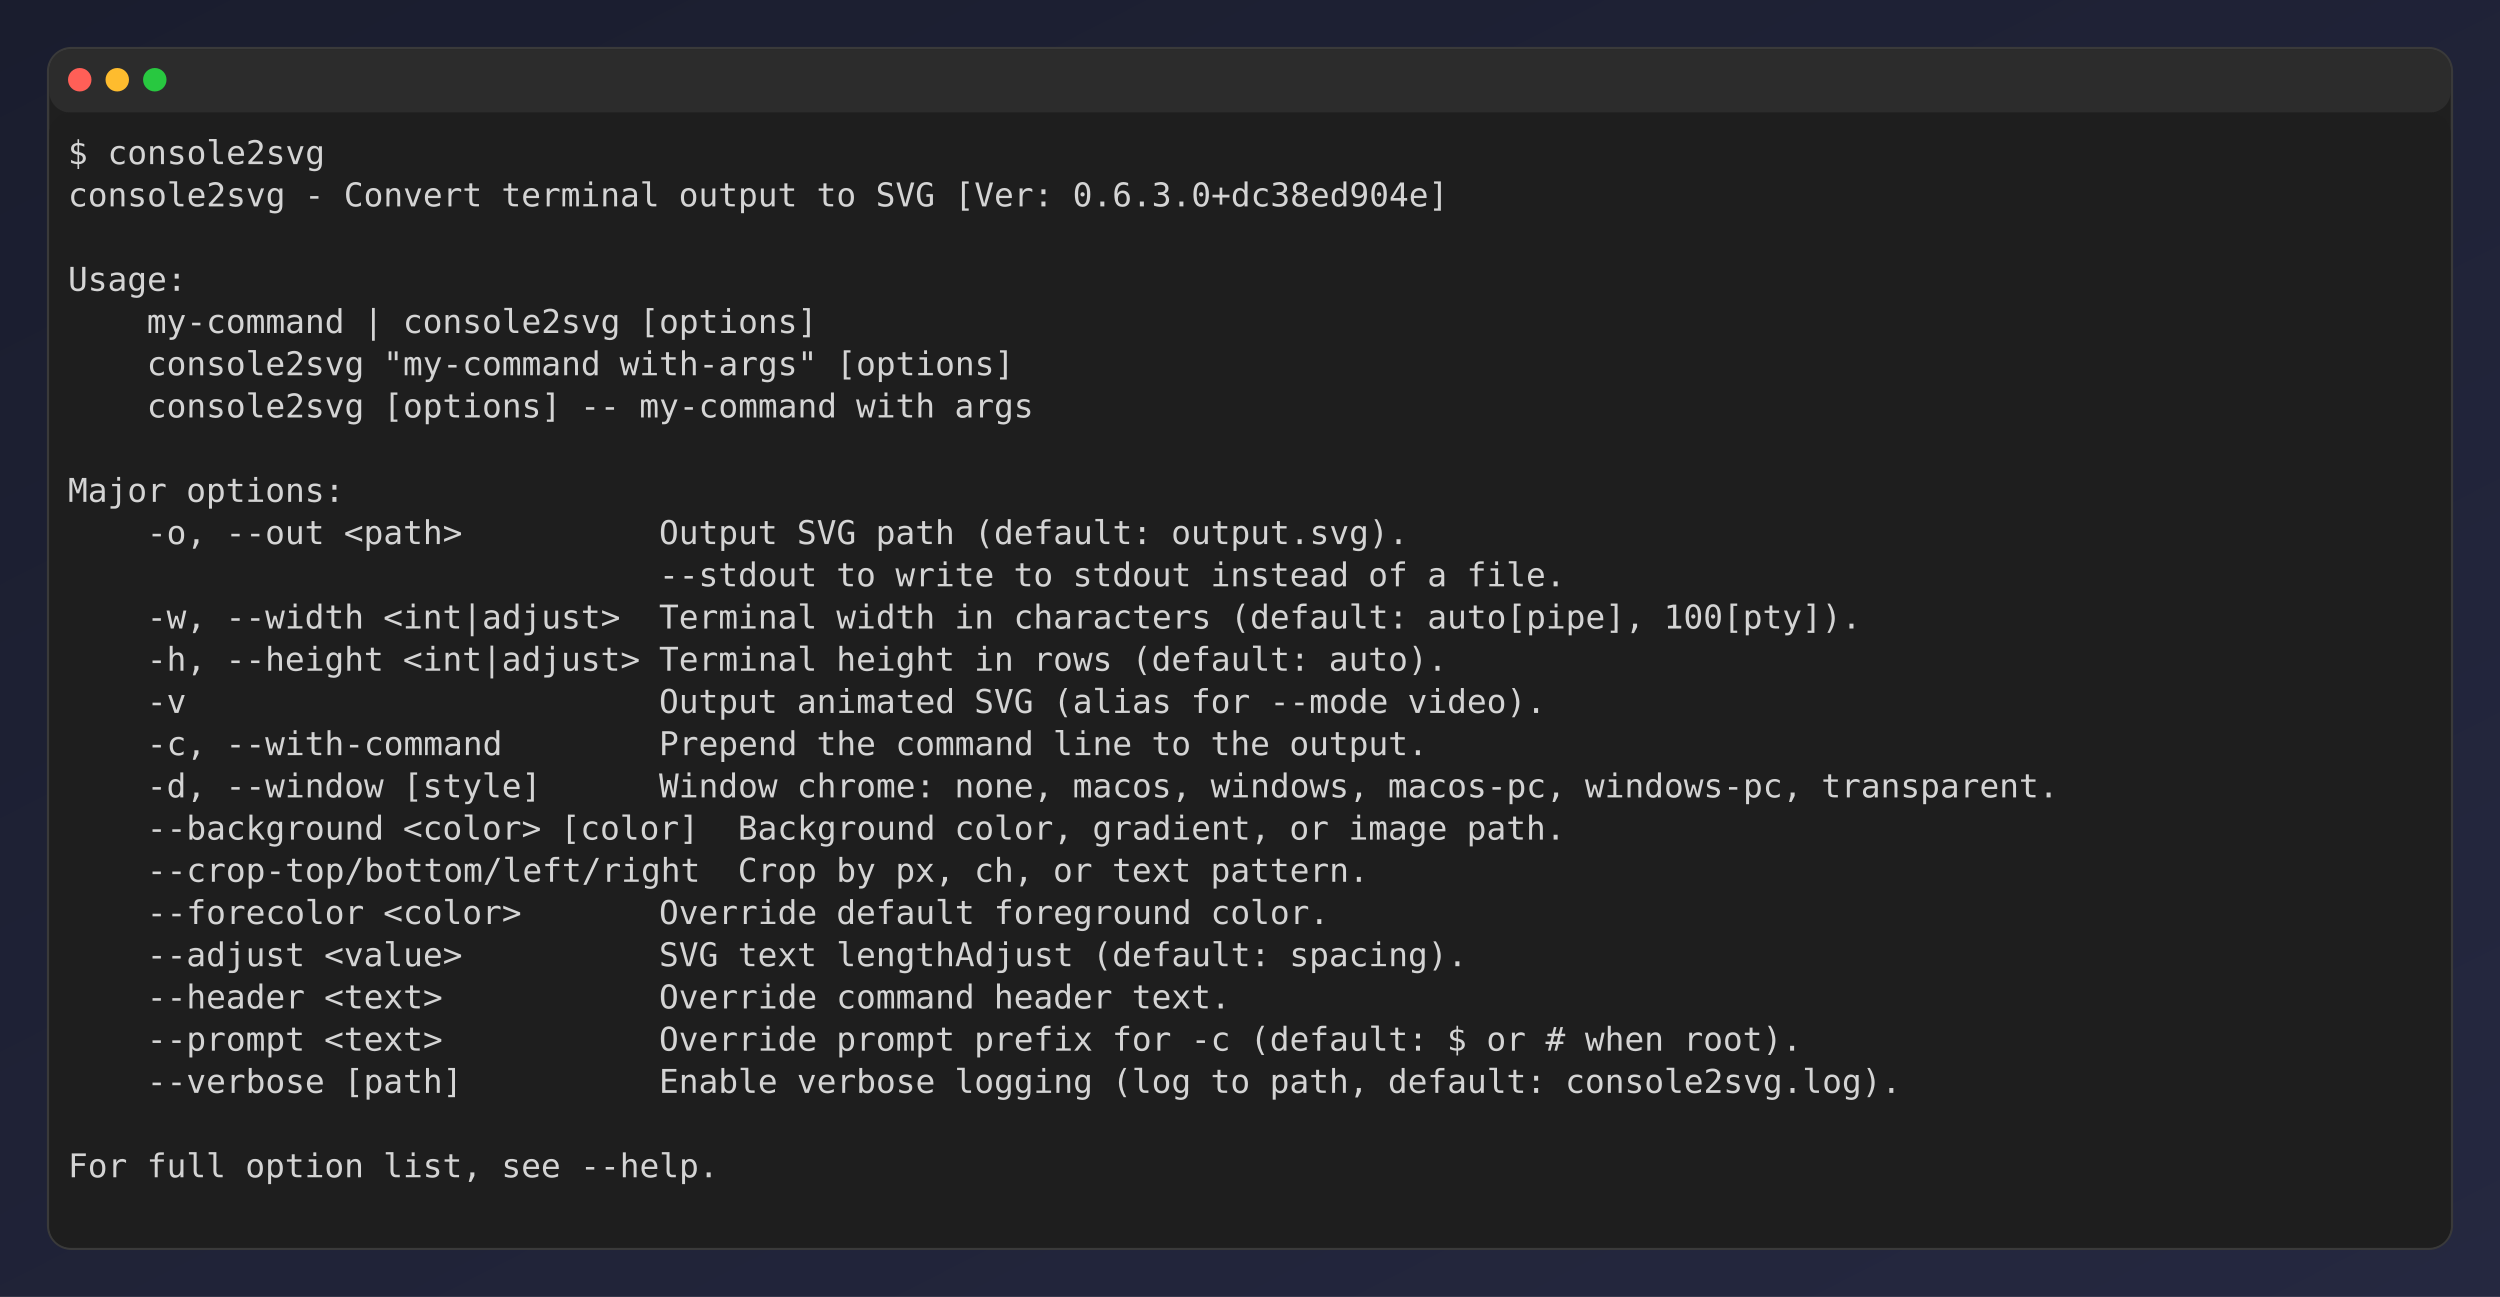
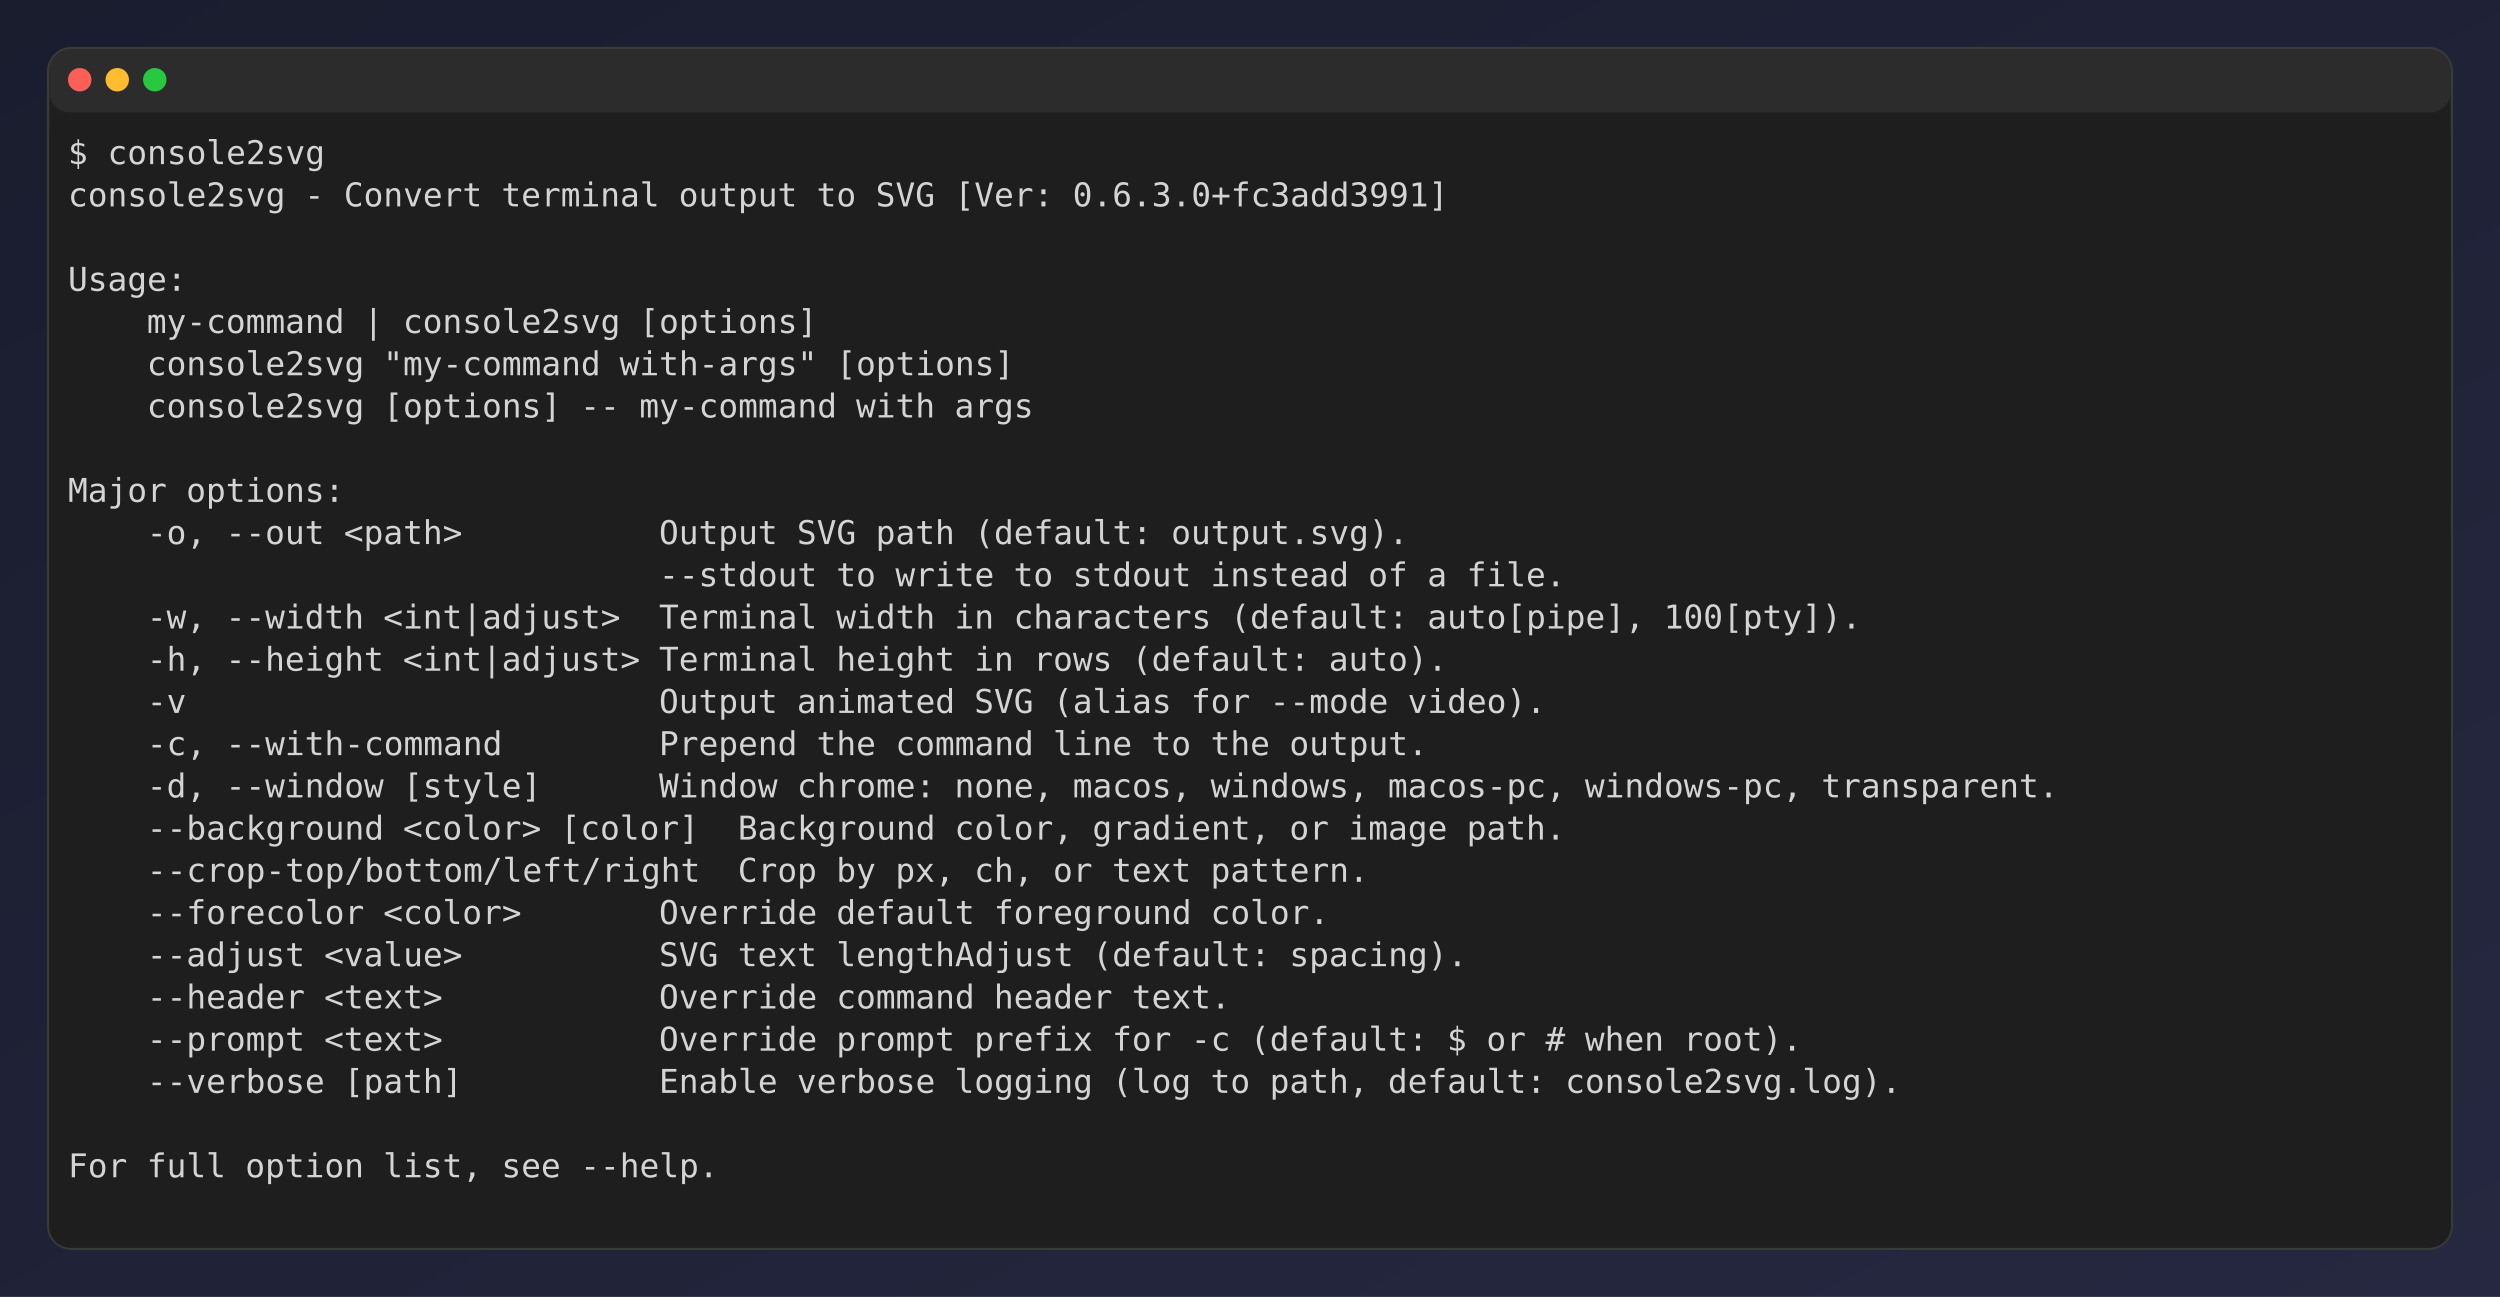
<svg xmlns="http://www.w3.org/2000/svg" viewBox="0 0 1066 553" role="img" aria-label="console2svg output">
  <style>
.crt {
  font-family: ui-monospace,"Cascadia Mono","Segoe UI Mono","SFMono-Regular",Menlo,monospace;
  font-size: 14px;
}
text {
  dominant-baseline: alphabetic;
}
.bg {
  shape-rendering: crispEdges;
}
</style>
  <defs>
    <linearGradient id="desktop-bg" x1="0%" y1="0%" x2="100%" y2="100%">
      <stop offset="0%" stop-color="#1a1d2e" />
      <stop offset="100%" stop-color="#252840" />
    </linearGradient>
  </defs>
  <rect width="1066" height="553" fill="url(#desktop-bg)" />
  <rect x="20.5" y="20.5" rx="10" ry="10" width="1025" height="512" fill="#1f1f1f" stroke="#3a3a3a" />
  <rect x="21" y="21" rx="9" ry="9" width="1024" height="27" fill="#2c2c2c" />
  <circle cx="34" cy="34" r="5" fill="#ff5f57" />
  <circle cx="50" cy="34" r="5" fill="#febc2e" />
  <circle cx="66" cy="34" r="5" fill="#28c840" />
  <rect x="21" y="48" width="1024" height="484" rx="9" ry="9" fill="#1e1e1e" />
  <rect x="29" y="56" width="1008" height="18" fill="#1e1e1e" />
  <text class="crt" x="29" y="70" fill="#d4d4d4">$ console2svg</text>
  <g transform="translate(29 74)">
    <rect width="1008" height="450" fill="#1e1e1e" />
    <text class="crt" x="0" y="14" fill="#d4d4d4" textLength="92.4" lengthAdjust="spacing">console2svg</text>
    <text class="crt" x="100.8" y="14" fill="#d4d4d4" textLength="8.4" lengthAdjust="spacing">-</text>
    <text class="crt" x="117.6" y="14" fill="#d4d4d4" textLength="58.8" lengthAdjust="spacing">Convert</text>
    <text class="crt" x="184.8" y="14" fill="#d4d4d4" textLength="67.2" lengthAdjust="spacing">terminal</text>
    <text class="crt" x="260.4" y="14" fill="#d4d4d4" textLength="50.4" lengthAdjust="spacing">output</text>
    <text class="crt" x="319.2" y="14" fill="#d4d4d4" textLength="16.8" lengthAdjust="spacing">to</text>
    <text class="crt" x="344.4" y="14" fill="#d4d4d4" textLength="25.2" lengthAdjust="spacing">SVG</text>
    <text class="crt" x="378" y="14" fill="#d4d4d4" textLength="42" lengthAdjust="spacing">[Ver:</text>
-     <text class="crt" x="428.4" y="14" fill="#d4d4d4" textLength="159.6" lengthAdjust="spacing">0.6.3.0+dc38ed904e]</text>
+     <text class="crt" x="428.4" y="14" fill="#d4d4d4" textLength="159.6" lengthAdjust="spacing">0.6.3.0+fc3add3991]</text>
    <text class="crt" x="0" y="50" fill="#d4d4d4" textLength="50.4" lengthAdjust="spacing">Usage:</text>
    <text class="crt" x="33.6" y="68" fill="#d4d4d4" textLength="84" lengthAdjust="spacing">my-command</text>
    <text class="crt" x="126" y="68" fill="#d4d4d4" textLength="8.4" lengthAdjust="spacing">|</text>
    <text class="crt" x="142.8" y="68" fill="#d4d4d4" textLength="92.4" lengthAdjust="spacing">console2svg</text>
    <text class="crt" x="243.6" y="68" fill="#d4d4d4" textLength="75.6" lengthAdjust="spacing">[options]</text>
    <text class="crt" x="33.6" y="86" fill="#d4d4d4" textLength="92.4" lengthAdjust="spacing">console2svg</text>
    <text class="crt" x="134.4" y="86" fill="#d4d4d4" textLength="92.4" lengthAdjust="spacing">"my-command</text>
    <text class="crt" x="235.2" y="86" fill="#d4d4d4" textLength="84" lengthAdjust="spacing">with-args"</text>
    <text class="crt" x="327.6" y="86" fill="#d4d4d4" textLength="75.6" lengthAdjust="spacing">[options]</text>
    <text class="crt" x="33.6" y="104" fill="#d4d4d4" textLength="92.4" lengthAdjust="spacing">console2svg</text>
    <text class="crt" x="134.4" y="104" fill="#d4d4d4" textLength="75.6" lengthAdjust="spacing">[options]</text>
    <text class="crt" x="218.4" y="104" fill="#d4d4d4" textLength="16.8" lengthAdjust="spacing">--</text>
    <text class="crt" x="243.6" y="104" fill="#d4d4d4" textLength="84" lengthAdjust="spacing">my-command</text>
    <text class="crt" x="336" y="104" fill="#d4d4d4" textLength="33.6" lengthAdjust="spacing">with</text>
    <text class="crt" x="378" y="104" fill="#d4d4d4" textLength="33.6" lengthAdjust="spacing">args</text>
    <text class="crt" x="0" y="140" fill="#d4d4d4" textLength="42" lengthAdjust="spacing">Major</text>
    <text class="crt" x="50.4" y="140" fill="#d4d4d4" textLength="67.2" lengthAdjust="spacing">options:</text>
    <text class="crt" x="33.6" y="158" fill="#d4d4d4" textLength="25.2" lengthAdjust="spacing">-o,</text>
    <text class="crt" x="67.2" y="158" fill="#d4d4d4" textLength="42" lengthAdjust="spacing">--out</text>
    <text class="crt" x="117.6" y="158" fill="#d4d4d4" textLength="50.4" lengthAdjust="spacing">&lt;path&gt;</text>
    <text class="crt" x="252" y="158" fill="#d4d4d4" textLength="50.4" lengthAdjust="spacing">Output</text>
    <text class="crt" x="310.8" y="158" fill="#d4d4d4" textLength="25.2" lengthAdjust="spacing">SVG</text>
    <text class="crt" x="344.4" y="158" fill="#d4d4d4" textLength="33.6" lengthAdjust="spacing">path</text>
    <text class="crt" x="386.4" y="158" fill="#d4d4d4" textLength="75.6" lengthAdjust="spacing">(default:</text>
    <text class="crt" x="470.4" y="158" fill="#d4d4d4" textLength="100.8" lengthAdjust="spacing">output.svg).</text>
    <text class="crt" x="252" y="176" fill="#d4d4d4" textLength="67.2" lengthAdjust="spacing">--stdout</text>
    <text class="crt" x="327.6" y="176" fill="#d4d4d4" textLength="16.8" lengthAdjust="spacing">to</text>
    <text class="crt" x="352.8" y="176" fill="#d4d4d4" textLength="42" lengthAdjust="spacing">write</text>
    <text class="crt" x="403.2" y="176" fill="#d4d4d4" textLength="16.8" lengthAdjust="spacing">to</text>
    <text class="crt" x="428.4" y="176" fill="#d4d4d4" textLength="50.4" lengthAdjust="spacing">stdout</text>
    <text class="crt" x="487.2" y="176" fill="#d4d4d4" textLength="58.8" lengthAdjust="spacing">instead</text>
    <text class="crt" x="554.4" y="176" fill="#d4d4d4" textLength="16.8" lengthAdjust="spacing">of</text>
    <text class="crt" x="579.6" y="176" fill="#d4d4d4" textLength="8.4" lengthAdjust="spacing">a</text>
    <text class="crt" x="596.4" y="176" fill="#d4d4d4" textLength="42" lengthAdjust="spacing">file.</text>
    <text class="crt" x="33.6" y="194" fill="#d4d4d4" textLength="25.2" lengthAdjust="spacing">-w,</text>
    <text class="crt" x="67.2" y="194" fill="#d4d4d4" textLength="58.8" lengthAdjust="spacing">--width</text>
    <text class="crt" x="134.4" y="194" fill="#d4d4d4" textLength="100.8" lengthAdjust="spacing">&lt;int|adjust&gt;</text>
    <text class="crt" x="252" y="194" fill="#d4d4d4" textLength="67.2" lengthAdjust="spacing">Terminal</text>
    <text class="crt" x="327.6" y="194" fill="#d4d4d4" textLength="42" lengthAdjust="spacing">width</text>
    <text class="crt" x="378" y="194" fill="#d4d4d4" textLength="16.8" lengthAdjust="spacing">in</text>
    <text class="crt" x="403.2" y="194" fill="#d4d4d4" textLength="84" lengthAdjust="spacing">characters</text>
    <text class="crt" x="495.6" y="194" fill="#d4d4d4" textLength="75.6" lengthAdjust="spacing">(default:</text>
    <text class="crt" x="579.6" y="194" fill="#d4d4d4" textLength="92.4" lengthAdjust="spacing">auto[pipe],</text>
    <text class="crt" x="680.4" y="194" fill="#d4d4d4" textLength="84" lengthAdjust="spacing">100[pty]).</text>
    <text class="crt" x="33.6" y="212" fill="#d4d4d4" textLength="25.2" lengthAdjust="spacing">-h,</text>
    <text class="crt" x="67.2" y="212" fill="#d4d4d4" textLength="67.2" lengthAdjust="spacing">--height</text>
    <text class="crt" x="142.8" y="212" fill="#d4d4d4" textLength="100.8" lengthAdjust="spacing">&lt;int|adjust&gt;</text>
    <text class="crt" x="252" y="212" fill="#d4d4d4" textLength="67.2" lengthAdjust="spacing">Terminal</text>
    <text class="crt" x="327.6" y="212" fill="#d4d4d4" textLength="50.4" lengthAdjust="spacing">height</text>
    <text class="crt" x="386.4" y="212" fill="#d4d4d4" textLength="16.8" lengthAdjust="spacing">in</text>
    <text class="crt" x="411.6" y="212" fill="#d4d4d4" textLength="33.6" lengthAdjust="spacing">rows</text>
    <text class="crt" x="453.6" y="212" fill="#d4d4d4" textLength="75.6" lengthAdjust="spacing">(default:</text>
    <text class="crt" x="537.6" y="212" fill="#d4d4d4" textLength="50.4" lengthAdjust="spacing">auto).</text>
    <text class="crt" x="33.6" y="230" fill="#d4d4d4" textLength="16.8" lengthAdjust="spacing">-v</text>
    <text class="crt" x="252" y="230" fill="#d4d4d4" textLength="50.4" lengthAdjust="spacing">Output</text>
    <text class="crt" x="310.8" y="230" fill="#d4d4d4" textLength="67.2" lengthAdjust="spacing">animated</text>
    <text class="crt" x="386.4" y="230" fill="#d4d4d4" textLength="25.2" lengthAdjust="spacing">SVG</text>
    <text class="crt" x="420" y="230" fill="#d4d4d4" textLength="50.4" lengthAdjust="spacing">(alias</text>
    <text class="crt" x="478.8" y="230" fill="#d4d4d4" textLength="25.2" lengthAdjust="spacing">for</text>
    <text class="crt" x="512.4" y="230" fill="#d4d4d4" textLength="50.4" lengthAdjust="spacing">--mode</text>
    <text class="crt" x="571.2" y="230" fill="#d4d4d4" textLength="58.8" lengthAdjust="spacing">video).</text>
    <text class="crt" x="33.6" y="248" fill="#d4d4d4" textLength="25.2" lengthAdjust="spacing">-c,</text>
    <text class="crt" x="67.2" y="248" fill="#d4d4d4" textLength="117.6" lengthAdjust="spacing">--with-command</text>
    <text class="crt" x="252" y="248" fill="#d4d4d4" textLength="58.8" lengthAdjust="spacing">Prepend</text>
    <text class="crt" x="319.2" y="248" fill="#d4d4d4" textLength="25.2" lengthAdjust="spacing">the</text>
    <text class="crt" x="352.8" y="248" fill="#d4d4d4" textLength="58.8" lengthAdjust="spacing">command</text>
    <text class="crt" x="420" y="248" fill="#d4d4d4" textLength="33.6" lengthAdjust="spacing">line</text>
    <text class="crt" x="462" y="248" fill="#d4d4d4" textLength="16.8" lengthAdjust="spacing">to</text>
    <text class="crt" x="487.2" y="248" fill="#d4d4d4" textLength="25.2" lengthAdjust="spacing">the</text>
    <text class="crt" x="520.8" y="248" fill="#d4d4d4" textLength="58.8" lengthAdjust="spacing">output.</text>
    <text class="crt" x="33.6" y="266" fill="#d4d4d4" textLength="25.2" lengthAdjust="spacing">-d,</text>
    <text class="crt" x="67.2" y="266" fill="#d4d4d4" textLength="67.2" lengthAdjust="spacing">--window</text>
    <text class="crt" x="142.8" y="266" fill="#d4d4d4" textLength="58.8" lengthAdjust="spacing">[style]</text>
    <text class="crt" x="252" y="266" fill="#d4d4d4" textLength="50.4" lengthAdjust="spacing">Window</text>
    <text class="crt" x="310.8" y="266" fill="#d4d4d4" textLength="58.8" lengthAdjust="spacing">chrome:</text>
    <text class="crt" x="378" y="266" fill="#d4d4d4" textLength="42" lengthAdjust="spacing">none,</text>
    <text class="crt" x="428.4" y="266" fill="#d4d4d4" textLength="50.4" lengthAdjust="spacing">macos,</text>
    <text class="crt" x="487.2" y="266" fill="#d4d4d4" textLength="67.2" lengthAdjust="spacing">windows,</text>
    <text class="crt" x="562.8" y="266" fill="#d4d4d4" textLength="75.6" lengthAdjust="spacing">macos-pc,</text>
    <text class="crt" x="646.8" y="266" fill="#d4d4d4" textLength="92.4" lengthAdjust="spacing">windows-pc,</text>
    <text class="crt" x="747.6" y="266" fill="#d4d4d4" textLength="100.8" lengthAdjust="spacing">transparent.</text>
    <text class="crt" x="33.6" y="284" fill="#d4d4d4" textLength="100.8" lengthAdjust="spacing">--background</text>
    <text class="crt" x="142.8" y="284" fill="#d4d4d4" textLength="58.8" lengthAdjust="spacing">&lt;color&gt;</text>
    <text class="crt" x="210" y="284" fill="#d4d4d4" textLength="58.8" lengthAdjust="spacing">[color]</text>
    <text class="crt" x="285.6" y="284" fill="#d4d4d4" textLength="84" lengthAdjust="spacing">Background</text>
    <text class="crt" x="378" y="284" fill="#d4d4d4" textLength="50.4" lengthAdjust="spacing">color,</text>
    <text class="crt" x="436.8" y="284" fill="#d4d4d4" textLength="75.6" lengthAdjust="spacing">gradient,</text>
    <text class="crt" x="520.8" y="284" fill="#d4d4d4" textLength="16.8" lengthAdjust="spacing">or</text>
    <text class="crt" x="546" y="284" fill="#d4d4d4" textLength="42" lengthAdjust="spacing">image</text>
    <text class="crt" x="596.4" y="284" fill="#d4d4d4" textLength="42" lengthAdjust="spacing">path.</text>
    <text class="crt" x="33.6" y="302" fill="#d4d4d4" textLength="235.2" lengthAdjust="spacing">--crop-top/bottom/left/right</text>
    <text class="crt" x="285.6" y="302" fill="#d4d4d4" textLength="33.6" lengthAdjust="spacing">Crop</text>
    <text class="crt" x="327.6" y="302" fill="#d4d4d4" textLength="16.8" lengthAdjust="spacing">by</text>
    <text class="crt" x="352.8" y="302" fill="#d4d4d4" textLength="25.2" lengthAdjust="spacing">px,</text>
    <text class="crt" x="386.4" y="302" fill="#d4d4d4" textLength="25.2" lengthAdjust="spacing">ch,</text>
    <text class="crt" x="420" y="302" fill="#d4d4d4" textLength="16.8" lengthAdjust="spacing">or</text>
    <text class="crt" x="445.2" y="302" fill="#d4d4d4" textLength="33.6" lengthAdjust="spacing">text</text>
    <text class="crt" x="487.2" y="302" fill="#d4d4d4" textLength="67.2" lengthAdjust="spacing">pattern.</text>
    <text class="crt" x="33.6" y="320" fill="#d4d4d4" textLength="92.4" lengthAdjust="spacing">--forecolor</text>
    <text class="crt" x="134.4" y="320" fill="#d4d4d4" textLength="58.8" lengthAdjust="spacing">&lt;color&gt;</text>
    <text class="crt" x="252" y="320" fill="#d4d4d4" textLength="67.2" lengthAdjust="spacing">Override</text>
    <text class="crt" x="327.6" y="320" fill="#d4d4d4" textLength="58.8" lengthAdjust="spacing">default</text>
    <text class="crt" x="394.8" y="320" fill="#d4d4d4" textLength="84" lengthAdjust="spacing">foreground</text>
    <text class="crt" x="487.2" y="320" fill="#d4d4d4" textLength="50.4" lengthAdjust="spacing">color.</text>
    <text class="crt" x="33.6" y="338" fill="#d4d4d4" textLength="67.2" lengthAdjust="spacing">--adjust</text>
    <text class="crt" x="109.2" y="338" fill="#d4d4d4" textLength="58.8" lengthAdjust="spacing">&lt;value&gt;</text>
    <text class="crt" x="252" y="338" fill="#d4d4d4" textLength="25.2" lengthAdjust="spacing">SVG</text>
    <text class="crt" x="285.6" y="338" fill="#d4d4d4" textLength="33.6" lengthAdjust="spacing">text</text>
    <text class="crt" x="327.6" y="338" fill="#d4d4d4" textLength="100.8" lengthAdjust="spacing">lengthAdjust</text>
    <text class="crt" x="436.8" y="338" fill="#d4d4d4" textLength="75.6" lengthAdjust="spacing">(default:</text>
    <text class="crt" x="520.8" y="338" fill="#d4d4d4" textLength="75.6" lengthAdjust="spacing">spacing).</text>
    <text class="crt" x="33.6" y="356" fill="#d4d4d4" textLength="67.2" lengthAdjust="spacing">--header</text>
    <text class="crt" x="109.2" y="356" fill="#d4d4d4" textLength="50.4" lengthAdjust="spacing">&lt;text&gt;</text>
    <text class="crt" x="252" y="356" fill="#d4d4d4" textLength="67.2" lengthAdjust="spacing">Override</text>
    <text class="crt" x="327.6" y="356" fill="#d4d4d4" textLength="58.8" lengthAdjust="spacing">command</text>
    <text class="crt" x="394.8" y="356" fill="#d4d4d4" textLength="50.4" lengthAdjust="spacing">header</text>
    <text class="crt" x="453.6" y="356" fill="#d4d4d4" textLength="42" lengthAdjust="spacing">text.</text>
    <text class="crt" x="33.6" y="374" fill="#d4d4d4" textLength="67.2" lengthAdjust="spacing">--prompt</text>
    <text class="crt" x="109.2" y="374" fill="#d4d4d4" textLength="50.4" lengthAdjust="spacing">&lt;text&gt;</text>
    <text class="crt" x="252" y="374" fill="#d4d4d4" textLength="67.2" lengthAdjust="spacing">Override</text>
    <text class="crt" x="327.6" y="374" fill="#d4d4d4" textLength="50.4" lengthAdjust="spacing">prompt</text>
    <text class="crt" x="386.4" y="374" fill="#d4d4d4" textLength="50.4" lengthAdjust="spacing">prefix</text>
    <text class="crt" x="445.2" y="374" fill="#d4d4d4" textLength="25.2" lengthAdjust="spacing">for</text>
    <text class="crt" x="478.8" y="374" fill="#d4d4d4" textLength="16.8" lengthAdjust="spacing">-c</text>
    <text class="crt" x="504" y="374" fill="#d4d4d4" textLength="75.6" lengthAdjust="spacing">(default:</text>
    <text class="crt" x="588" y="374" fill="#d4d4d4" textLength="8.4" lengthAdjust="spacing">$</text>
    <text class="crt" x="604.8" y="374" fill="#d4d4d4" textLength="16.8" lengthAdjust="spacing">or</text>
    <text class="crt" x="630" y="374" fill="#d4d4d4" textLength="8.4" lengthAdjust="spacing">#</text>
    <text class="crt" x="646.8" y="374" fill="#d4d4d4" textLength="33.6" lengthAdjust="spacing">when</text>
    <text class="crt" x="688.8" y="374" fill="#d4d4d4" textLength="50.4" lengthAdjust="spacing">root).</text>
    <text class="crt" x="33.6" y="392" fill="#d4d4d4" textLength="75.6" lengthAdjust="spacing">--verbose</text>
    <text class="crt" x="117.6" y="392" fill="#d4d4d4" textLength="50.4" lengthAdjust="spacing">[path]</text>
    <text class="crt" x="252" y="392" fill="#d4d4d4" textLength="50.4" lengthAdjust="spacing">Enable</text>
    <text class="crt" x="310.8" y="392" fill="#d4d4d4" textLength="58.8" lengthAdjust="spacing">verbose</text>
    <text class="crt" x="378" y="392" fill="#d4d4d4" textLength="58.8" lengthAdjust="spacing">logging</text>
    <text class="crt" x="445.2" y="392" fill="#d4d4d4" textLength="33.6" lengthAdjust="spacing">(log</text>
    <text class="crt" x="487.2" y="392" fill="#d4d4d4" textLength="16.8" lengthAdjust="spacing">to</text>
    <text class="crt" x="512.4" y="392" fill="#d4d4d4" textLength="42" lengthAdjust="spacing">path,</text>
    <text class="crt" x="562.8" y="392" fill="#d4d4d4" textLength="67.2" lengthAdjust="spacing">default:</text>
    <text class="crt" x="638.4" y="392" fill="#d4d4d4" textLength="142.8" lengthAdjust="spacing">console2svg.log).</text>
    <text class="crt" x="0" y="428" fill="#d4d4d4" textLength="25.2" lengthAdjust="spacing">For</text>
    <text class="crt" x="33.6" y="428" fill="#d4d4d4" textLength="33.6" lengthAdjust="spacing">full</text>
    <text class="crt" x="75.6" y="428" fill="#d4d4d4" textLength="50.4" lengthAdjust="spacing">option</text>
    <text class="crt" x="134.4" y="428" fill="#d4d4d4" textLength="42" lengthAdjust="spacing">list,</text>
    <text class="crt" x="184.8" y="428" fill="#d4d4d4" textLength="25.2" lengthAdjust="spacing">see</text>
    <text class="crt" x="218.4" y="428" fill="#d4d4d4" textLength="58.8" lengthAdjust="spacing">--help.</text>
  </g>
</svg>
